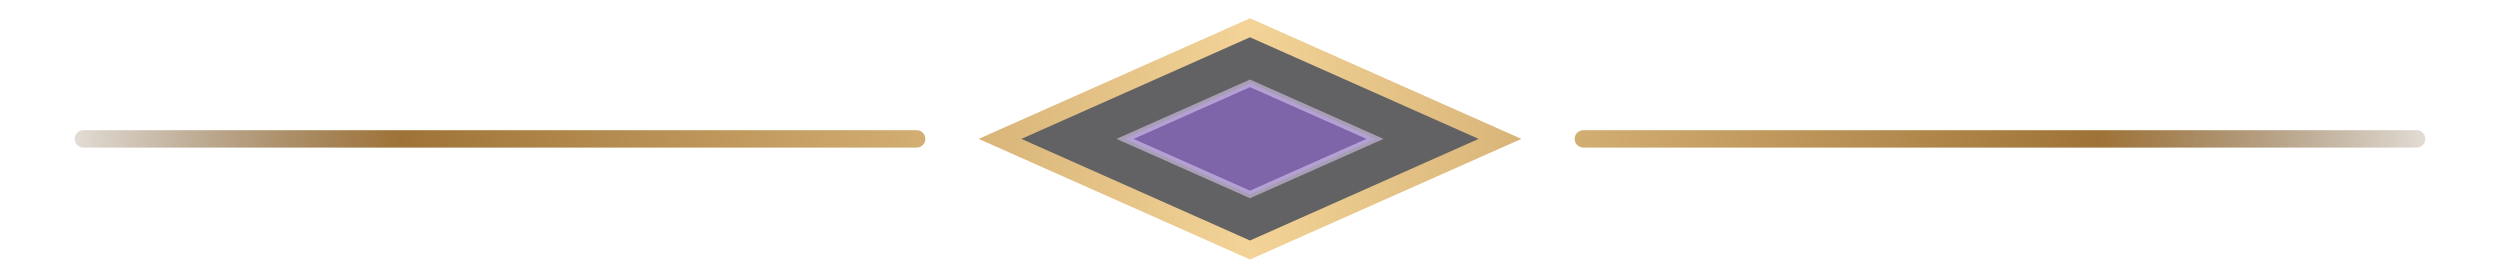
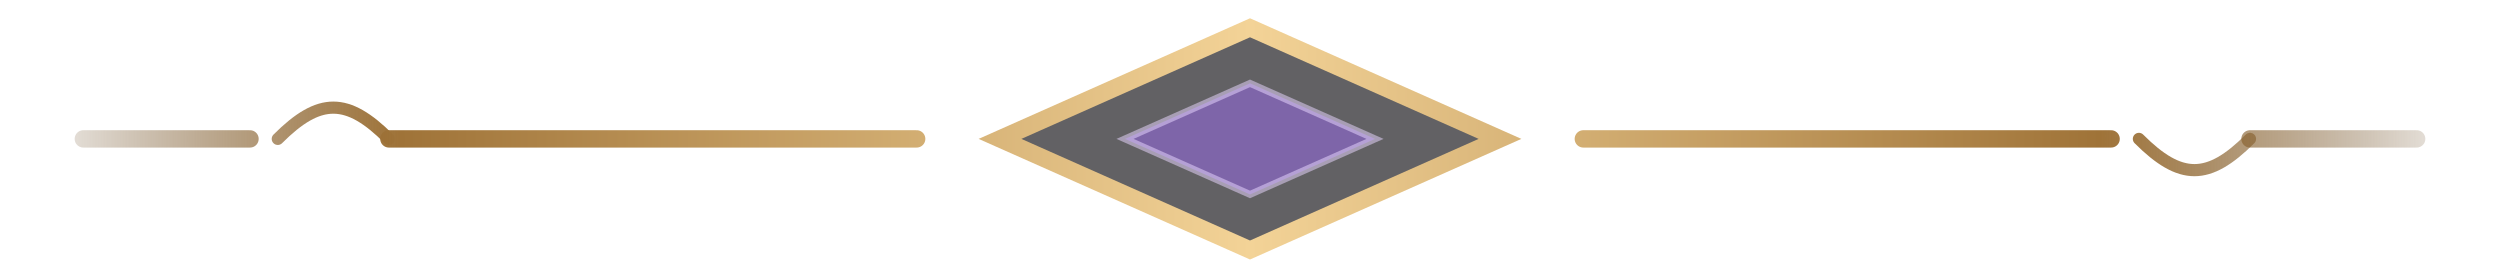
<svg xmlns="http://www.w3.org/2000/svg" width="360" height="40" viewBox="0 0 360 40" fill="none">
  <defs>
    <linearGradient id="dividerGold" x1="0" y1="20" x2="360" y2="20" gradientUnits="userSpaceOnUse">
      <stop stop-color="#5A3C17" stop-opacity="0" />
      <stop offset="0.16" stop-color="#9F7338" />
      <stop offset="0.5" stop-color="#F3D397" />
      <stop offset="0.84" stop-color="#9F7338" />
      <stop offset="1" stop-color="#5A3C17" stop-opacity="0" />
    </linearGradient>
  </defs>
-   <path d="M12 20H132" stroke="url(#dividerGold)" stroke-width="2.5" stroke-linecap="round" />
-   <path d="M228 20H348" stroke="url(#dividerGold)" stroke-width="2.5" stroke-linecap="round" />
+   <path d="M12 20H36" stroke="url(#dividerGold)" stroke-width="2.5" stroke-linecap="round" />
+   <path d="M40 20c6-6 10-6 16 0" stroke="url(#dividerGold)" stroke-width="1.75" stroke-linecap="round" fill="none" />
+   <path d="M56 20H132" stroke="url(#dividerGold)" stroke-width="2.5" stroke-linecap="round" />
+   <path d="M228 20H304" stroke="url(#dividerGold)" stroke-width="2.5" stroke-linecap="round" />
+   <path d="M308 20c6 6 10 6 16 0" stroke="url(#dividerGold)" stroke-width="1.75" stroke-linecap="round" fill="none" />
+   <path d="M324 20H348" stroke="url(#dividerGold)" stroke-width="2.5" stroke-linecap="round" />
  <path d="M144 20L180 4L216 20L180 36L144 20Z" fill="rgba(14,13,18,0.65)" stroke="url(#dividerGold)" stroke-width="2.5" />
  <path d="M162 20L180 12L198 20L180 28L162 20Z" fill="#9A6AEF" fill-opacity="0.5" stroke="#E9D7FF" stroke-opacity="0.52" />
</svg>
